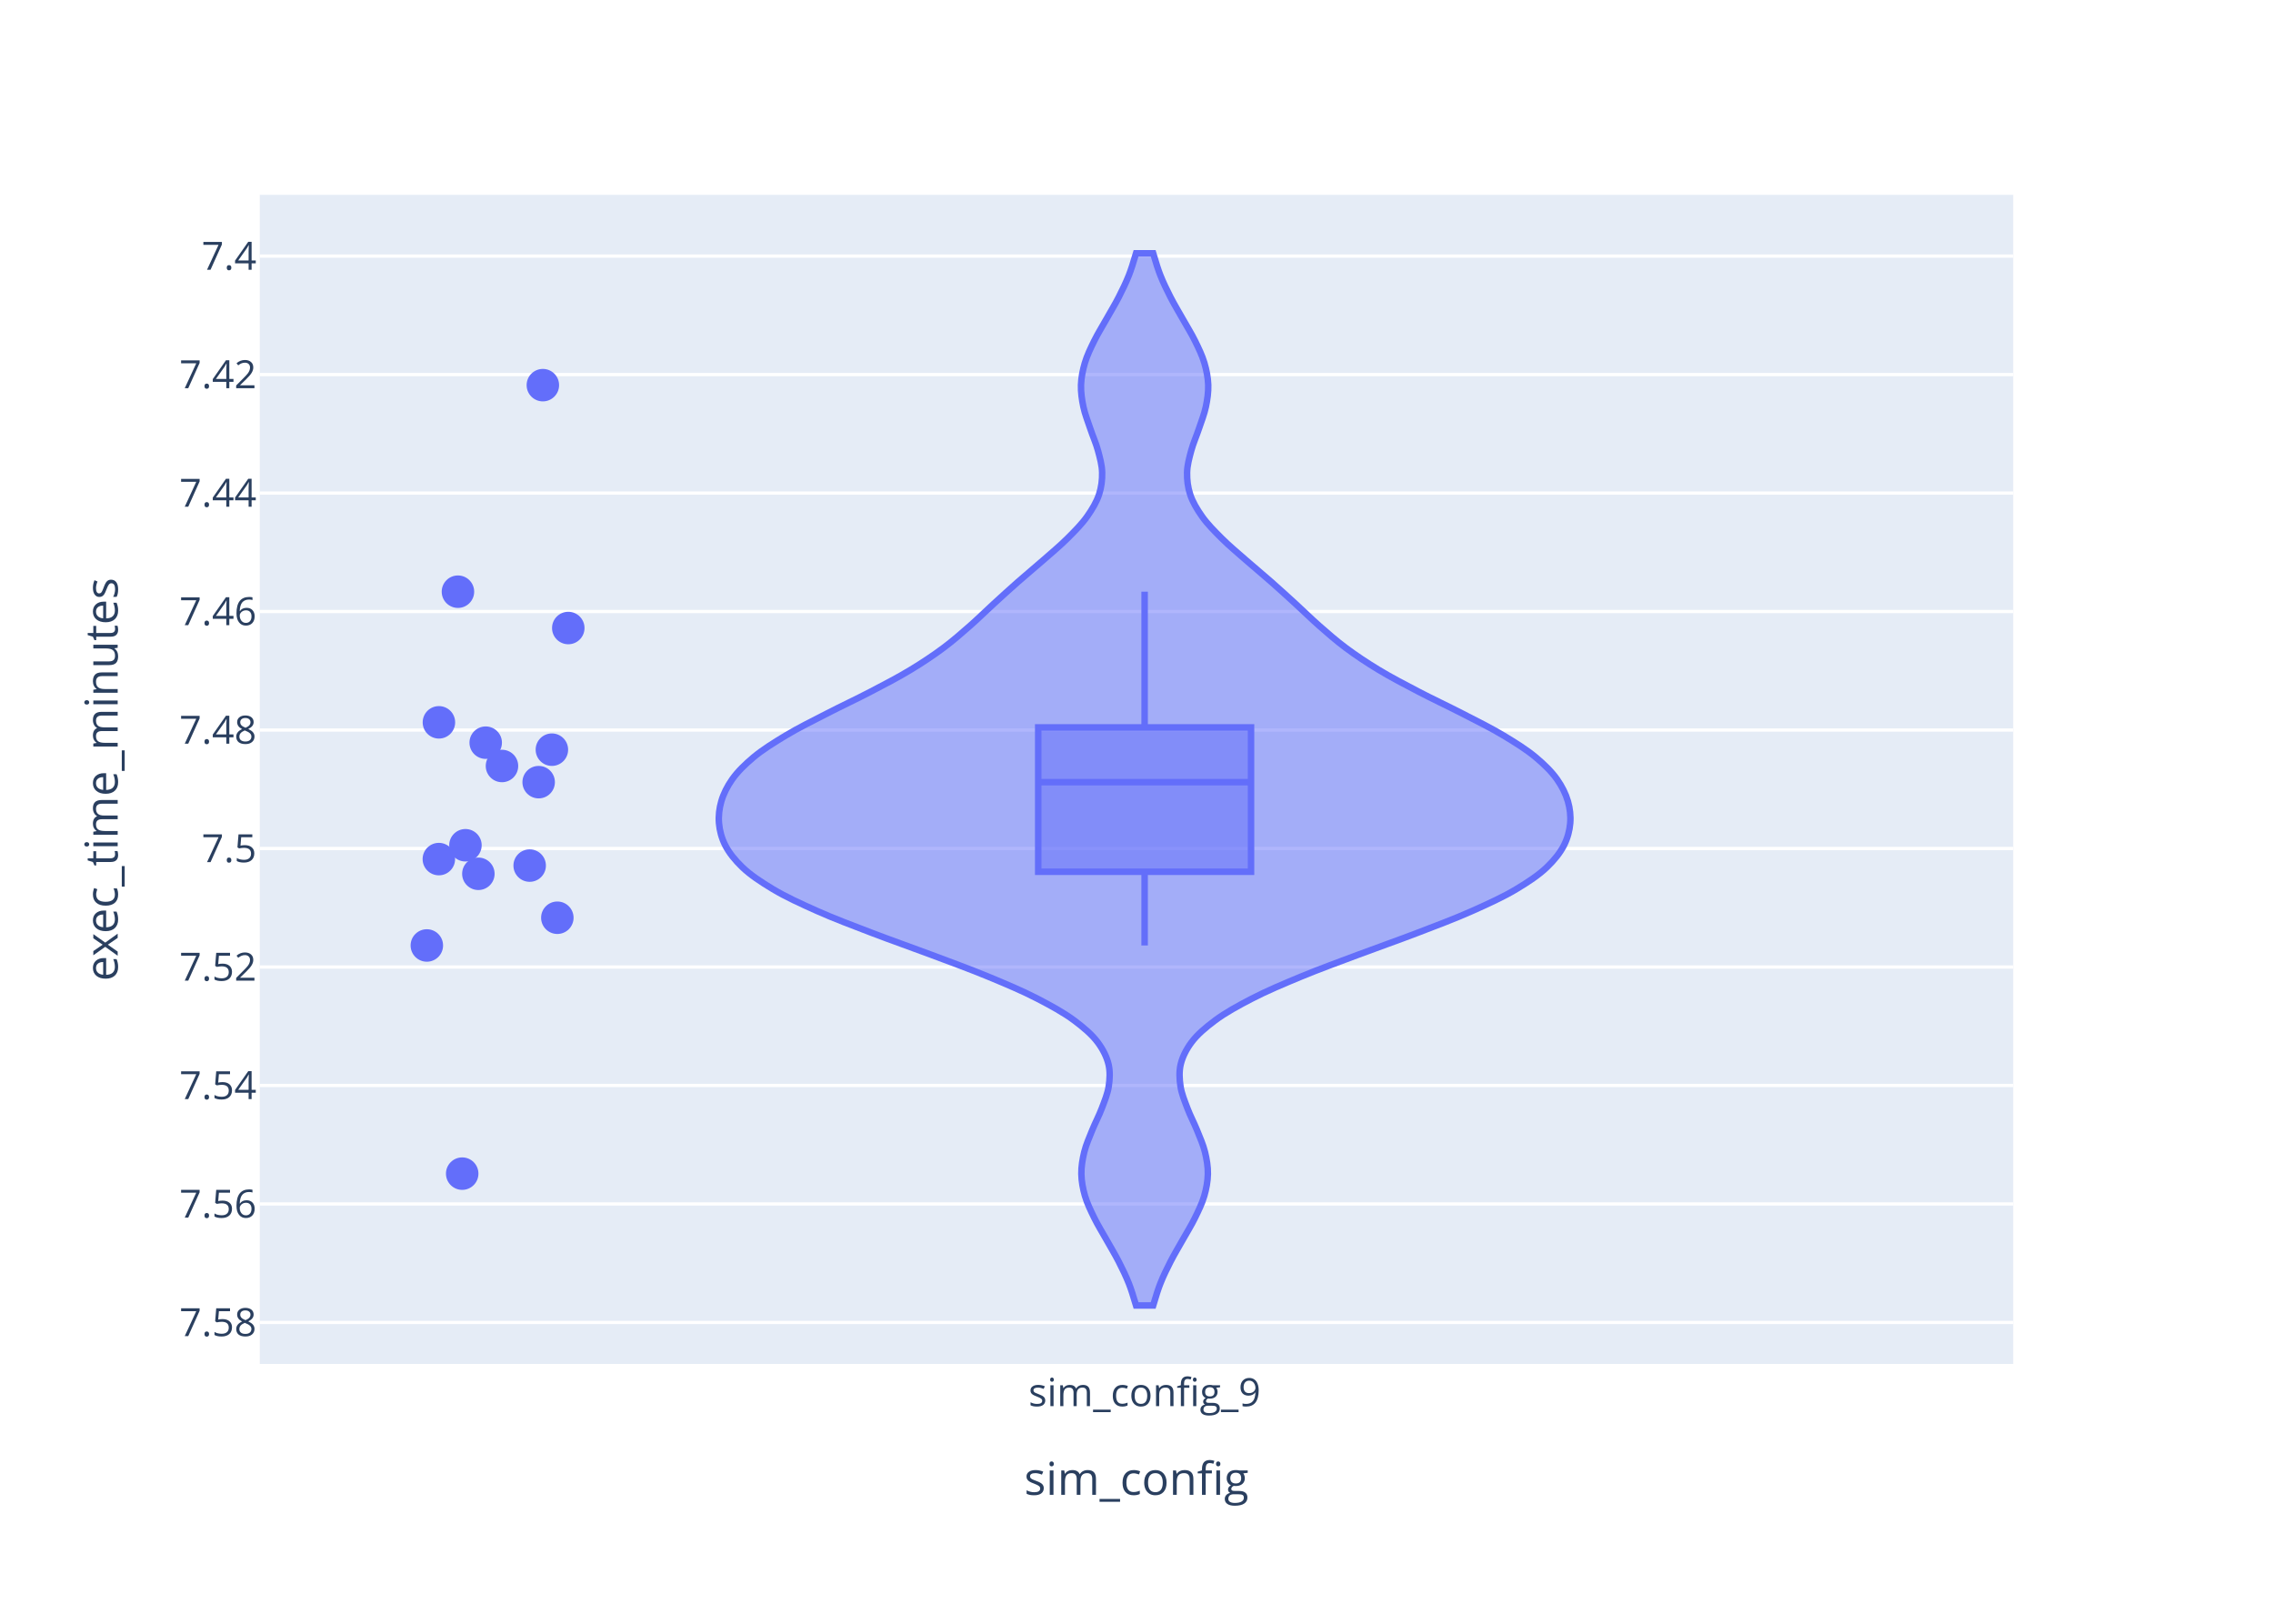
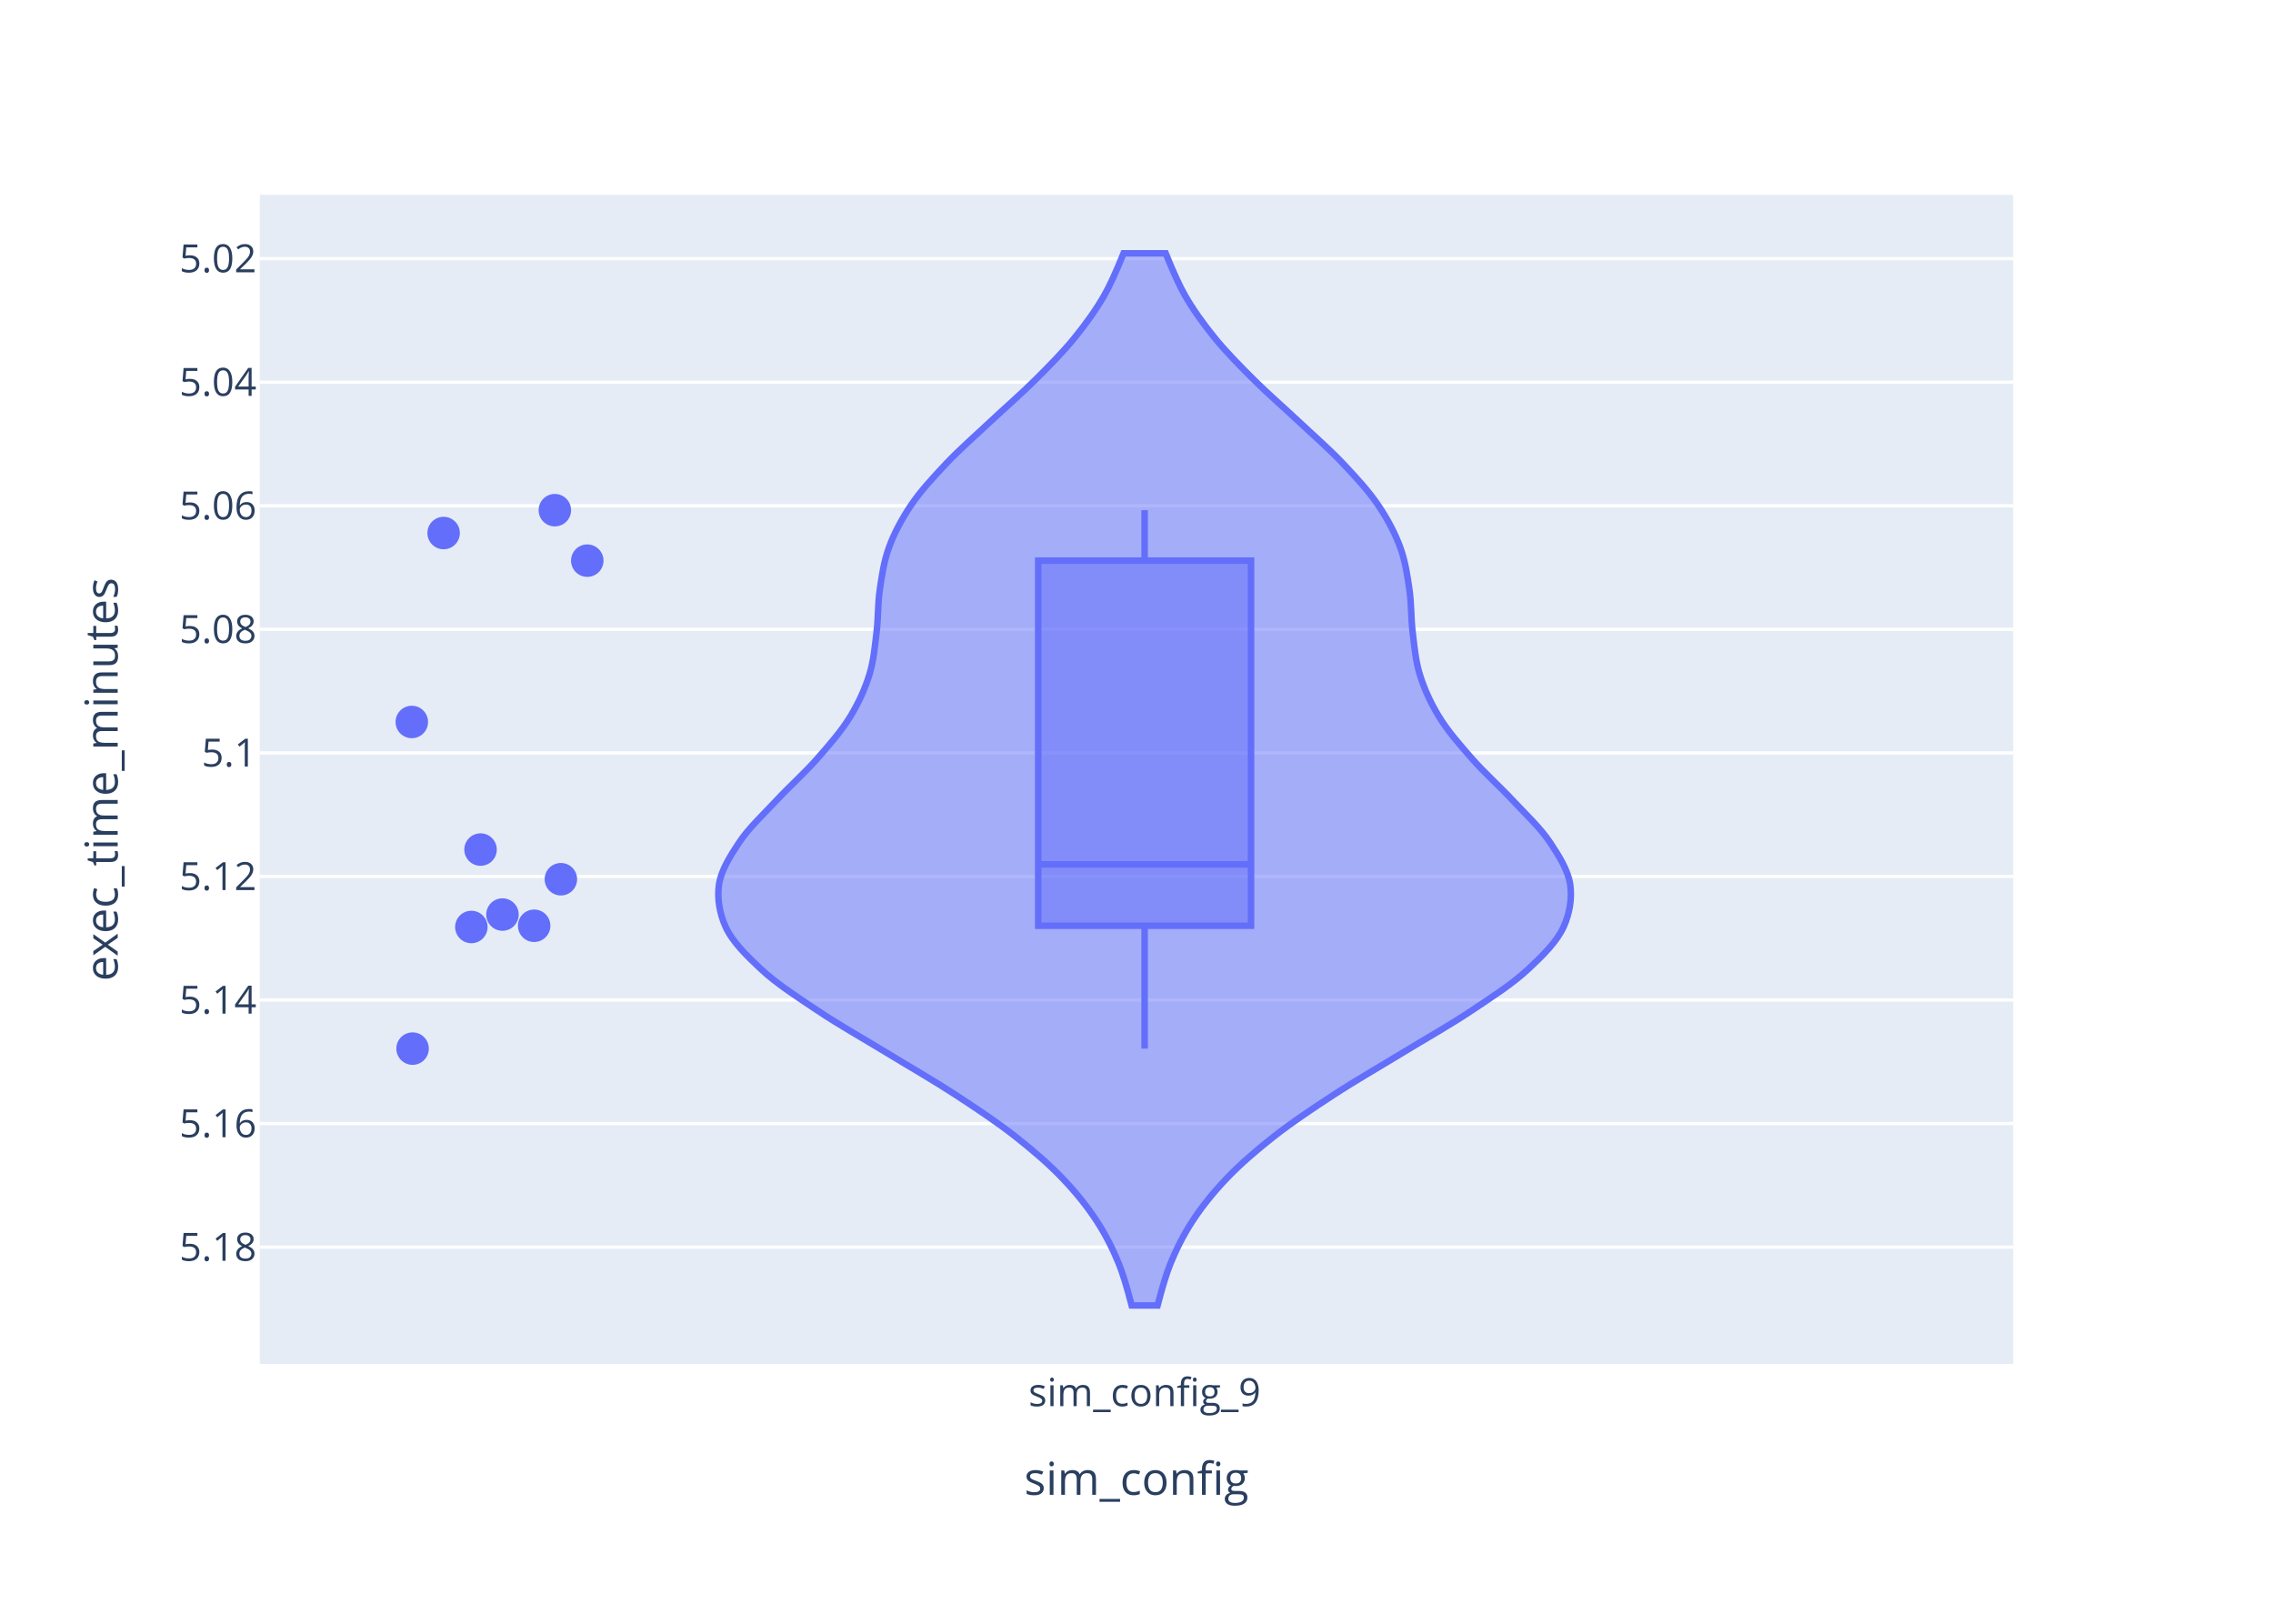
<svg xmlns="http://www.w3.org/2000/svg" class="main-svg" width="700" height="500" style="" viewBox="0 0 700 500">
  <rect x="0" y="0" width="700" height="500" style="fill: rgb(255, 255, 255); fill-opacity: 1;" />
-   <defs id="defs-1bddd9">
+   <defs id="defs-fe816b">
    <g class="clips">
-       <clipPath id="clip1bddd9xyplot" class="plotclip">
+       <clipPath id="clipfe816bxyplot" class="plotclip">
        <rect width="540" height="360" />
      </clipPath>
-       <clipPath class="axesclip" id="clip1bddd9x">
+       <clipPath class="axesclip" id="clipfe816bx">
        <rect x="80" y="0" width="540" height="500" />
      </clipPath>
-       <clipPath class="axesclip" id="clip1bddd9y">
+       <clipPath class="axesclip" id="clipfe816by">
        <rect x="0" y="60" width="700" height="360" />
      </clipPath>
-       <clipPath class="axesclip" id="clip1bddd9xy">
+       <clipPath class="axesclip" id="clipfe816bxy">
        <rect x="80" y="60" width="540" height="360" />
      </clipPath>
    </g>
    <g class="gradients" />
    <g class="patterns" />
  </defs>
  <g class="bglayer">
    <rect class="bg" x="80" y="60" width="540" height="360" style="fill: rgb(229, 236, 246); fill-opacity: 1; stroke-width: 0;" />
  </g>
  <g class="layer-below">
    <g class="imagelayer" />
    <g class="shapelayer" />
  </g>
  <g class="cartesianlayer">
    <g class="subplot xy">
      <g class="layer-subplot">
        <g class="shapelayer" />
        <g class="imagelayer" />
      </g>
      <g class="minor-gridlayer">
        <g class="x" />
        <g class="y" />
      </g>
      <g class="gridlayer">
        <g class="x" />
        <g class="y">
-           <path class="ygrid crisp" transform="translate(0,407.22)" d="M80,0h540" style="stroke: rgb(255, 255, 255); stroke-opacity: 1; stroke-width: 1px;" />
-           <path class="ygrid crisp" transform="translate(0,370.74)" d="M80,0h540" style="stroke: rgb(255, 255, 255); stroke-opacity: 1; stroke-width: 1px;" />
-           <path class="ygrid crisp" transform="translate(0,334.25)" d="M80,0h540" style="stroke: rgb(255, 255, 255); stroke-opacity: 1; stroke-width: 1px;" />
-           <path class="ygrid crisp" transform="translate(0,297.77)" d="M80,0h540" style="stroke: rgb(255, 255, 255); stroke-opacity: 1; stroke-width: 1px;" />
-           <path class="ygrid crisp" transform="translate(0,261.28)" d="M80,0h540" style="stroke: rgb(255, 255, 255); stroke-opacity: 1; stroke-width: 1px;" />
-           <path class="ygrid crisp" transform="translate(0,224.8)" d="M80,0h540" style="stroke: rgb(255, 255, 255); stroke-opacity: 1; stroke-width: 1px;" />
-           <path class="ygrid crisp" transform="translate(0,188.31)" d="M80,0h540" style="stroke: rgb(255, 255, 255); stroke-opacity: 1; stroke-width: 1px;" />
-           <path class="ygrid crisp" transform="translate(0,151.83)" d="M80,0h540" style="stroke: rgb(255, 255, 255); stroke-opacity: 1; stroke-width: 1px;" />
-           <path class="ygrid crisp" transform="translate(0,115.34)" d="M80,0h540" style="stroke: rgb(255, 255, 255); stroke-opacity: 1; stroke-width: 1px;" />
-           <path class="ygrid crisp" transform="translate(0,78.86)" d="M80,0h540" style="stroke: rgb(255, 255, 255); stroke-opacity: 1; stroke-width: 1px;" />
+           <path class="ygrid crisp" transform="translate(0,384.03)" d="M80,0h540" style="stroke: rgb(255, 255, 255); stroke-opacity: 1; stroke-width: 1px;" />
+           <path class="ygrid crisp" transform="translate(0,345.98)" d="M80,0h540" style="stroke: rgb(255, 255, 255); stroke-opacity: 1; stroke-width: 1px;" />
+           <path class="ygrid crisp" transform="translate(0,307.93)" d="M80,0h540" style="stroke: rgb(255, 255, 255); stroke-opacity: 1; stroke-width: 1px;" />
+           <path class="ygrid crisp" transform="translate(0,269.88)" d="M80,0h540" style="stroke: rgb(255, 255, 255); stroke-opacity: 1; stroke-width: 1px;" />
+           <path class="ygrid crisp" transform="translate(0,231.84)" d="M80,0h540" style="stroke: rgb(255, 255, 255); stroke-opacity: 1; stroke-width: 1px;" />
+           <path class="ygrid crisp" transform="translate(0,193.79)" d="M80,0h540" style="stroke: rgb(255, 255, 255); stroke-opacity: 1; stroke-width: 1px;" />
+           <path class="ygrid crisp" transform="translate(0,155.74)" d="M80,0h540" style="stroke: rgb(255, 255, 255); stroke-opacity: 1; stroke-width: 1px;" />
+           <path class="ygrid crisp" transform="translate(0,117.69)" d="M80,0h540" style="stroke: rgb(255, 255, 255); stroke-opacity: 1; stroke-width: 1px;" />
+           <path class="ygrid crisp" transform="translate(0,79.64)" d="M80,0h540" style="stroke: rgb(255, 255, 255); stroke-opacity: 1; stroke-width: 1px;" />
        </g>
      </g>
      <g class="zerolinelayer" />
      <g class="layer-between">
        <g class="shapelayer" />
        <g class="imagelayer" />
      </g>
      <path class="xlines-below" />
      <path class="ylines-below" />
      <g class="overlines-below" />
      <g class="xaxislayer-below" />
      <g class="yaxislayer-below" />
      <g class="overaxes-below" />
-       <g class="plot" transform="translate(80,60)" clip-path="url(#clip1bddd9xyplot)">
+       <g class="plot" transform="translate(80,60)" clip-path="url(#clipfe816bxyplot)">
        <g class="violinlayer mlayer">
          <g class="trace violins" style="opacity: 1;">
-             <path class="violin" d="M275.13,18Q276.46,22.53 277.34,24.75C278.24,27.03 279.33,29.27 280.47,31.5C281.63,33.77 283,36 284.26,38.25C285.52,40.5 286.92,42.72 288.04,45C289.13,47.22 290.22,49.46 290.9,51.75C291.55,53.96 292.01,56.24 292.09,58.5C292.16,60.74 291.83,63.02 291.36,65.25C290.88,67.52 289.98,69.76 289.23,72C288.48,74.26 287.47,76.48 286.86,78.75C286.26,80.98 285.63,83.25 285.58,85.5C285.53,87.75 285.81,90.06 286.53,92.25C287.29,94.57 288.65,96.84 290.17,99C291.82,101.35 294.03,103.56 296.22,105.75C298.53,108.06 301.19,110.26 303.73,112.5C306.31,114.76 309.01,116.98 311.58,119.25C314.11,121.48 316.58,123.74 319.05,126C321.5,128.24 323.8,130.53 326.33,132.75C328.94,135.04 331.54,137.32 334.46,139.5C337.59,141.83 340.97,144.08 344.56,146.25C348.42,148.59 352.67,150.79 356.9,153C361.28,155.29 365.99,157.47 370.4,159.75C374.7,161.97 379.14,164.14 383.05,166.5C386.63,168.66 390.16,170.84 393.02,173.25C395.55,175.38 397.85,177.61 399.53,180C401.03,182.14 402.19,184.44 402.86,186.75C403.49,188.94 403.76,191.27 403.57,193.5C403.38,195.77 402.75,198.1 401.67,200.25C400.47,202.62 398.61,204.9 396.43,207C393.89,209.45 390.56,211.63 387.04,213.75C383.01,216.18 378.24,218.34 373.41,220.5C368.13,222.86 362.29,225.04 356.53,227.25C350.57,229.54 344.26,231.73 338.23,234C332.3,236.23 326.24,238.42 320.63,240.75C315.38,242.93 310.16,245.11 305.55,247.5C301.42,249.64 297.42,251.81 294.16,254.25C291.34,256.36 288.71,258.57 286.91,261C285.34,263.11 284.16,265.44 283.61,267.75C283.09,269.94 283.22,272.28 283.55,274.5C283.89,276.78 284.83,279.02 285.67,281.25C286.52,283.52 287.72,285.74 288.63,288C289.53,290.24 290.53,292.47 291.09,294.75C291.63,296.97 292.02,299.25 291.98,301.5C291.94,303.75 291.51,306.04 290.87,308.25C290.21,310.54 289.1,312.78 288.02,315C286.91,317.28 285.51,319.5 284.25,321.75C282.99,324 281.63,326.23 280.47,328.5C279.33,330.73 278.24,332.97 277.34,335.25Q276.46,337.47 275.13,342L269.87,342Q268.54,337.47 267.66,335.25C266.76,332.97 265.67,330.73 264.53,328.5C263.37,326.23 262.01,324 260.75,321.75C259.49,319.5 258.09,317.28 256.98,315C255.9,312.78 254.79,310.54 254.13,308.25C253.49,306.04 253.06,303.75 253.02,301.5C252.98,299.25 253.37,296.97 253.91,294.75C254.47,292.47 255.47,290.24 256.37,288C257.28,285.74 258.48,283.52 259.33,281.25C260.17,279.02 261.11,276.78 261.45,274.5C261.78,272.28 261.91,269.94 261.39,267.75C260.84,265.44 259.66,263.11 258.09,261C256.29,258.57 253.66,256.36 250.84,254.25C247.58,251.81 243.58,249.64 239.45,247.5C234.84,245.11 229.62,242.93 224.37,240.75C218.76,238.42 212.7,236.23 206.77,234C200.74,231.73 194.43,229.54 188.47,227.25C182.71,225.04 176.87,222.86 171.59,220.5C166.76,218.34 161.99,216.18 157.96,213.75C154.44,211.63 151.11,209.45 148.57,207C146.39,204.9 144.53,202.62 143.33,200.25C142.24,198.1 141.61,195.77 141.42,193.5C141.23,191.27 141.5,188.94 142.14,186.75C142.81,184.44 143.97,182.14 145.47,180C147.15,177.61 149.45,175.38 151.98,173.25C154.84,170.84 158.37,168.66 161.95,166.5C165.86,164.14 170.3,161.97 174.6,159.75C179.01,157.47 183.72,155.29 188.1,153C192.33,150.79 196.58,148.59 200.44,146.25C204.03,144.08 207.41,141.83 210.54,139.5C213.46,137.32 216.06,135.04 218.67,132.75C221.2,130.53 223.5,128.24 225.95,126C228.42,123.74 230.89,121.48 233.42,119.25C235.99,116.98 238.69,114.76 241.27,112.5C243.81,110.26 246.47,108.06 248.78,105.75C250.97,103.56 253.18,101.35 254.83,99C256.35,96.84 257.71,94.57 258.47,92.25C259.19,90.06 259.47,87.75 259.42,85.5C259.37,83.25 258.74,80.98 258.14,78.75C257.53,76.48 256.52,74.26 255.77,72C255.02,69.76 254.12,67.52 253.64,65.25C253.17,63.02 252.84,60.74 252.91,58.5C252.99,56.24 253.45,53.96 254.1,51.75C254.78,49.46 255.87,47.22 256.96,45C258.08,42.72 259.48,40.5 260.74,38.25C262,36 263.37,33.77 264.53,31.5C265.67,29.27 266.76,27.03 267.66,24.75Q268.54,22.53 269.87,18Z" style="vector-effect: none; stroke-width: 2px; stroke: rgb(99, 110, 250); stroke-opacity: 1; fill: rgb(99, 110, 250); fill-opacity: 0.5;" />
-             <path class="box" d="M239.73,180.85H305.27M239.73,163.99H305.27V208.44H239.73ZM272.5,163.99V122.2M272.5,208.44V231.14" style="vector-effect: non-scaling-stroke; stroke-width: 2px; stroke: rgb(99, 110, 250); stroke-opacity: 1; fill: rgb(99, 110, 250); fill-opacity: 0.5;" />
+             <path class="violin" d="M278.98,18Q282.52,26.75 284.93,30.96C287.47,35.4 290.59,39.72 293.99,43.92C297.59,48.37 301.83,52.63 306.08,56.88C310.49,61.28 315.41,65.51 320.02,69.84C324.6,74.15 329.47,78.36 333.65,82.8C337.62,87.01 341.57,91.27 344.57,95.76C347.36,99.93 349.69,104.29 351.28,108.72C352.8,112.94 353.44,117.34 354.07,121.68C354.69,125.98 354.52,130.33 355.04,134.64C355.57,138.97 355.93,143.36 357.22,147.6C358.56,152.01 360.56,156.39 363.09,160.56C365.81,165.05 369.55,169.3 373.24,173.52C377.11,177.95 381.83,182.11 385.89,186.48C389.87,190.75 394.37,194.9 397.38,199.44C400.12,203.58 402.92,207.98 403.57,212.4C404.19,216.63 403.4,221.28 401.56,225.36C399.47,229.99 395.09,234.25 390.76,238.32C385.82,242.96 379.33,247.09 373.07,251.28C366.4,255.74 358.92,259.92 351.84,264.24C344.77,268.56 337.39,272.77 330.62,277.2C324.16,281.42 317.76,285.67 312.07,290.16C306.8,294.33 301.8,298.61 297.53,303.12C293.59,307.28 290.09,311.61 287.19,316.08C284.47,320.27 282.28,324.64 280.48,329.04Q278.74,333.28 276.49,342L268.51,342Q266.26,333.28 264.52,329.04C262.72,324.64 260.53,320.27 257.81,316.08C254.91,311.61 251.41,307.28 247.47,303.12C243.2,298.61 238.2,294.33 232.93,290.16C227.24,285.67 220.84,281.42 214.38,277.2C207.61,272.77 200.23,268.56 193.16,264.24C186.08,259.92 178.6,255.74 171.93,251.28C165.67,247.09 159.18,242.96 154.24,238.32C149.91,234.25 145.53,229.99 143.44,225.36C141.59,221.28 140.8,216.63 141.42,212.4C142.07,207.98 144.88,203.58 147.62,199.44C150.63,194.9 155.13,190.75 159.11,186.48C163.17,182.11 167.89,177.95 171.76,173.52C175.45,169.3 179.19,165.05 181.91,160.56C184.44,156.39 186.44,152.01 187.78,147.6C189.07,143.36 189.43,138.97 189.96,134.64C190.48,130.33 190.31,125.98 190.93,121.68C191.56,117.34 192.2,112.94 193.72,108.72C195.31,104.29 197.64,99.93 200.43,95.76C203.43,91.27 207.38,87.01 211.35,82.8C215.53,78.36 220.4,74.15 224.98,69.84C229.59,65.51 234.51,61.28 238.92,56.88C243.17,52.63 247.41,48.37 251.01,43.92C254.41,39.72 257.53,35.4 260.07,30.96Q262.48,26.75 266.02,18Z" style="vector-effect: none; stroke-width: 2px; stroke: rgb(99, 110, 250); stroke-opacity: 1; fill: rgb(99, 110, 250); fill-opacity: 0.5;" />
+             <path class="box" d="M239.73,206.17H305.27M239.73,112.64H305.27V225.07H239.73ZM272.5,112.64V97.1M272.5,225.07V262.9" style="vector-effect: non-scaling-stroke; stroke-width: 2px; stroke: rgb(99, 110, 250); stroke-opacity: 1; fill: rgb(99, 110, 250); fill-opacity: 0.5;" />
            <g class="points">
-               <path class="point" transform="translate(87.18,58.6)" d="M5,0A5,5 0 1,1 0,-5A5,5 0 0,1 5,0Z" style="opacity: 1; stroke-width: 0px; fill: rgb(99, 110, 250); fill-opacity: 1;" />
-               <path class="point" transform="translate(61.03,122.2)" d="M5,0A5,5 0 1,1 0,-5A5,5 0 0,1 5,0Z" style="opacity: 1; stroke-width: 0px; fill: rgb(99, 110, 250); fill-opacity: 1;" />
-               <path class="point" transform="translate(95.01,133.39)" d="M5,0A5,5 0 1,1 0,-5A5,5 0 0,1 5,0Z" style="opacity: 1; stroke-width: 0px; fill: rgb(99, 110, 250); fill-opacity: 1;" />
-               <path class="point" transform="translate(55.17,162.43)" d="M5,0A5,5 0 1,1 0,-5A5,5 0 0,1 5,0Z" style="opacity: 1; stroke-width: 0px; fill: rgb(99, 110, 250); fill-opacity: 1;" />
-               <path class="point" transform="translate(69.58,168.69)" d="M5,0A5,5 0 1,1 0,-5A5,5 0 0,1 5,0Z" style="opacity: 1; stroke-width: 0px; fill: rgb(99, 110, 250); fill-opacity: 1;" />
-               <path class="point" transform="translate(89.96,170.85)" d="M5,0A5,5 0 1,1 0,-5A5,5 0 0,1 5,0Z" style="opacity: 1; stroke-width: 0px; fill: rgb(99, 110, 250); fill-opacity: 1;" />
-               <path class="point" transform="translate(74.59,175.87)" d="M5,0A5,5 0 1,1 0,-5A5,5 0 0,1 5,0Z" style="opacity: 1; stroke-width: 0px; fill: rgb(99, 110, 250); fill-opacity: 1;" />
-               <path class="point" transform="translate(85.89,180.85)" d="M5,0A5,5 0 1,1 0,-5A5,5 0 0,1 5,0Z" style="opacity: 1; stroke-width: 0px; fill: rgb(99, 110, 250); fill-opacity: 1;" />
-               <path class="point" transform="translate(63.34,200.28)" d="M5,0A5,5 0 1,1 0,-5A5,5 0 0,1 5,0Z" style="opacity: 1; stroke-width: 0px; fill: rgb(99, 110, 250); fill-opacity: 1;" />
-               <path class="point" transform="translate(55.15,204.54)" d="M5,0A5,5 0 1,1 0,-5A5,5 0 0,1 5,0Z" style="opacity: 1; stroke-width: 0px; fill: rgb(99, 110, 250); fill-opacity: 1;" />
-               <path class="point" transform="translate(83.12,206.54)" d="M5,0A5,5 0 1,1 0,-5A5,5 0 0,1 5,0Z" style="opacity: 1; stroke-width: 0px; fill: rgb(99, 110, 250); fill-opacity: 1;" />
-               <path class="point" transform="translate(67.32,209.07)" d="M5,0A5,5 0 1,1 0,-5A5,5 0 0,1 5,0Z" style="opacity: 1; stroke-width: 0px; fill: rgb(99, 110, 250); fill-opacity: 1;" />
-               <path class="point" transform="translate(91.64,222.6)" d="M5,0A5,5 0 1,1 0,-5A5,5 0 0,1 5,0Z" style="opacity: 1; stroke-width: 0px; fill: rgb(99, 110, 250); fill-opacity: 1;" />
-               <path class="point" transform="translate(51.45,231.14)" d="M5,0A5,5 0 1,1 0,-5A5,5 0 0,1 5,0Z" style="opacity: 1; stroke-width: 0px; fill: rgb(99, 110, 250); fill-opacity: 1;" />
-               <path class="point" transform="translate(62.34,301.4)" d="M5,0A5,5 0 1,1 0,-5A5,5 0 0,1 5,0Z" style="opacity: 1; stroke-width: 0px; fill: rgb(99, 110, 250); fill-opacity: 1;" />
+               <path class="point" transform="translate(90.87,97.1)" d="M5,0A5,5 0 1,1 0,-5A5,5 0 0,1 5,0Z" style="opacity: 1; stroke-width: 0px; fill: rgb(99, 110, 250); fill-opacity: 1;" />
+               <path class="point" transform="translate(56.62,104.14)" d="M5,0A5,5 0 1,1 0,-5A5,5 0 0,1 5,0Z" style="opacity: 1; stroke-width: 0px; fill: rgb(99, 110, 250); fill-opacity: 1;" />
+               <path class="point" transform="translate(100.86,112.64)" d="M5,0A5,5 0 1,1 0,-5A5,5 0 0,1 5,0Z" style="opacity: 1; stroke-width: 0px; fill: rgb(99, 110, 250); fill-opacity: 1;" />
+               <path class="point" transform="translate(46.82,162.32)" d="M5,0A5,5 0 1,1 0,-5A5,5 0 0,1 5,0Z" style="opacity: 1; stroke-width: 0px; fill: rgb(99, 110, 250); fill-opacity: 1;" />
+               <path class="point" transform="translate(67.99,201.61)" d="M5,0A5,5 0 1,1 0,-5A5,5 0 0,1 5,0Z" style="opacity: 1; stroke-width: 0px; fill: rgb(99, 110, 250); fill-opacity: 1;" />
+               <path class="point" transform="translate(92.73,210.74)" d="M5,0A5,5 0 1,1 0,-5A5,5 0 0,1 5,0Z" style="opacity: 1; stroke-width: 0px; fill: rgb(99, 110, 250); fill-opacity: 1;" />
+               <path class="point" transform="translate(74.74,221.62)" d="M5,0A5,5 0 1,1 0,-5A5,5 0 0,1 5,0Z" style="opacity: 1; stroke-width: 0px; fill: rgb(99, 110, 250); fill-opacity: 1;" />
+               <path class="point" transform="translate(84.5,225.07)" d="M5,0A5,5 0 1,1 0,-5A5,5 0 0,1 5,0Z" style="opacity: 1; stroke-width: 0px; fill: rgb(99, 110, 250); fill-opacity: 1;" />
+               <path class="point" transform="translate(65.16,225.45)" d="M5,0A5,5 0 1,1 0,-5A5,5 0 0,1 5,0Z" style="opacity: 1; stroke-width: 0px; fill: rgb(99, 110, 250); fill-opacity: 1;" />
+               <path class="point" transform="translate(47.06,262.9)" d="M5,0A5,5 0 1,1 0,-5A5,5 0 0,1 5,0Z" style="opacity: 1; stroke-width: 0px; fill: rgb(99, 110, 250); fill-opacity: 1;" />
            </g>
          </g>
        </g>
      </g>
      <g class="overplot" />
      <path class="xlines-above crisp" d="M0,0" style="fill: none;" />
      <path class="ylines-above crisp" d="M0,0" style="fill: none;" />
      <g class="overlines-above" />
      <g class="xaxislayer-above">
        <g class="xtick">
          <text text-anchor="middle" x="0" y="433" transform="translate(352.5,0)" style="font-family: 'Open Sans', verdana, arial, sans-serif; font-size: 12px; fill: rgb(42, 63, 95); fill-opacity: 1; white-space: pre; opacity: 1;">sim_config_9</text>
        </g>
      </g>
      <g class="yaxislayer-above">
        <g class="ytick">
-           <text text-anchor="end" x="79" y="4.2" transform="translate(0,407.22)" style="font-family: 'Open Sans', verdana, arial, sans-serif; font-size: 12px; fill: rgb(42, 63, 95); fill-opacity: 1; white-space: pre; opacity: 1;">7.58</text>
+           <text text-anchor="end" x="79" y="4.2" transform="translate(0,384.03)" style="font-family: 'Open Sans', verdana, arial, sans-serif; font-size: 12px; fill: rgb(42, 63, 95); fill-opacity: 1; white-space: pre; opacity: 1;">5.18</text>
        </g>
        <g class="ytick">
-           <text text-anchor="end" x="79" y="4.2" style="font-family: 'Open Sans', verdana, arial, sans-serif; font-size: 12px; fill: rgb(42, 63, 95); fill-opacity: 1; white-space: pre; opacity: 1;" transform="translate(0,370.74)">7.56</text>
+           <text text-anchor="end" x="79" y="4.2" style="font-family: 'Open Sans', verdana, arial, sans-serif; font-size: 12px; fill: rgb(42, 63, 95); fill-opacity: 1; white-space: pre; opacity: 1;" transform="translate(0,345.98)">5.16</text>
        </g>
        <g class="ytick">
-           <text text-anchor="end" x="79" y="4.2" style="font-family: 'Open Sans', verdana, arial, sans-serif; font-size: 12px; fill: rgb(42, 63, 95); fill-opacity: 1; white-space: pre; opacity: 1;" transform="translate(0,334.25)">7.54</text>
+           <text text-anchor="end" x="79" y="4.2" style="font-family: 'Open Sans', verdana, arial, sans-serif; font-size: 12px; fill: rgb(42, 63, 95); fill-opacity: 1; white-space: pre; opacity: 1;" transform="translate(0,307.93)">5.14</text>
        </g>
        <g class="ytick">
-           <text text-anchor="end" x="79" y="4.2" style="font-family: 'Open Sans', verdana, arial, sans-serif; font-size: 12px; fill: rgb(42, 63, 95); fill-opacity: 1; white-space: pre; opacity: 1;" transform="translate(0,297.77)">7.52</text>
+           <text text-anchor="end" x="79" y="4.2" style="font-family: 'Open Sans', verdana, arial, sans-serif; font-size: 12px; fill: rgb(42, 63, 95); fill-opacity: 1; white-space: pre; opacity: 1;" transform="translate(0,269.88)">5.12</text>
        </g>
        <g class="ytick">
-           <text text-anchor="end" x="79" y="4.2" style="font-family: 'Open Sans', verdana, arial, sans-serif; font-size: 12px; fill: rgb(42, 63, 95); fill-opacity: 1; white-space: pre; opacity: 1;" transform="translate(0,261.28)">7.5</text>
+           <text text-anchor="end" x="79" y="4.2" style="font-family: 'Open Sans', verdana, arial, sans-serif; font-size: 12px; fill: rgb(42, 63, 95); fill-opacity: 1; white-space: pre; opacity: 1;" transform="translate(0,231.84)">5.1</text>
        </g>
        <g class="ytick">
-           <text text-anchor="end" x="79" y="4.2" style="font-family: 'Open Sans', verdana, arial, sans-serif; font-size: 12px; fill: rgb(42, 63, 95); fill-opacity: 1; white-space: pre; opacity: 1;" transform="translate(0,224.8)">7.48</text>
+           <text text-anchor="end" x="79" y="4.2" style="font-family: 'Open Sans', verdana, arial, sans-serif; font-size: 12px; fill: rgb(42, 63, 95); fill-opacity: 1; white-space: pre; opacity: 1;" transform="translate(0,193.79)">5.08</text>
        </g>
        <g class="ytick">
-           <text text-anchor="end" x="79" y="4.2" style="font-family: 'Open Sans', verdana, arial, sans-serif; font-size: 12px; fill: rgb(42, 63, 95); fill-opacity: 1; white-space: pre; opacity: 1;" transform="translate(0,188.31)">7.46</text>
+           <text text-anchor="end" x="79" y="4.2" style="font-family: 'Open Sans', verdana, arial, sans-serif; font-size: 12px; fill: rgb(42, 63, 95); fill-opacity: 1; white-space: pre; opacity: 1;" transform="translate(0,155.74)">5.06</text>
        </g>
        <g class="ytick">
-           <text text-anchor="end" x="79" y="4.2" style="font-family: 'Open Sans', verdana, arial, sans-serif; font-size: 12px; fill: rgb(42, 63, 95); fill-opacity: 1; white-space: pre; opacity: 1;" transform="translate(0,151.83)">7.44</text>
+           <text text-anchor="end" x="79" y="4.2" style="font-family: 'Open Sans', verdana, arial, sans-serif; font-size: 12px; fill: rgb(42, 63, 95); fill-opacity: 1; white-space: pre; opacity: 1;" transform="translate(0,117.69)">5.04</text>
        </g>
        <g class="ytick">
-           <text text-anchor="end" x="79" y="4.2" style="font-family: 'Open Sans', verdana, arial, sans-serif; font-size: 12px; fill: rgb(42, 63, 95); fill-opacity: 1; white-space: pre; opacity: 1;" transform="translate(0,115.34)">7.42</text>
-         </g>
-         <g class="ytick">
-           <text text-anchor="end" x="79" y="4.2" style="font-family: 'Open Sans', verdana, arial, sans-serif; font-size: 12px; fill: rgb(42, 63, 95); fill-opacity: 1; white-space: pre; opacity: 1;" transform="translate(0,78.86)">7.4</text>
+           <text text-anchor="end" x="79" y="4.2" style="font-family: 'Open Sans', verdana, arial, sans-serif; font-size: 12px; fill: rgb(42, 63, 95); fill-opacity: 1; white-space: pre; opacity: 1;" transform="translate(0,79.64)">5.02</text>
        </g>
      </g>
      <g class="overaxes-above" />
    </g>
  </g>
  <g class="polarlayer" />
  <g class="smithlayer" />
  <g class="ternarylayer" />
  <g class="geolayer" />
  <g class="funnelarealayer" />
  <g class="pielayer" />
  <g class="iciclelayer" />
  <g class="treemaplayer" />
  <g class="sunburstlayer" />
  <g class="glimages" />
-   <defs id="topdefs-1bddd9">
+   <defs id="topdefs-fe816b">
    <g class="clips" />
  </defs>
  <g class="layer-above">
    <g class="imagelayer" />
    <g class="shapelayer" />
  </g>
  <g class="infolayer">
    <g class="g-gtitle" />
    <g class="g-xtitle">
      <text class="xtitle" x="350" y="460.3" text-anchor="middle" style="font-family: 'Open Sans', verdana, arial, sans-serif; font-size: 14px; fill: rgb(42, 63, 95); opacity: 1; white-space: pre;">sim_config</text>
    </g>
    <g class="g-ytitle">
      <text class="ytitle" transform="rotate(-90,36.24063,240)" x="36.241" y="240" text-anchor="middle" style="font-family: 'Open Sans', verdana, arial, sans-serif; font-size: 14px; fill: rgb(42, 63, 95); opacity: 1; white-space: pre;">exec_time_minutes</text>
    </g>
  </g>
</svg>
